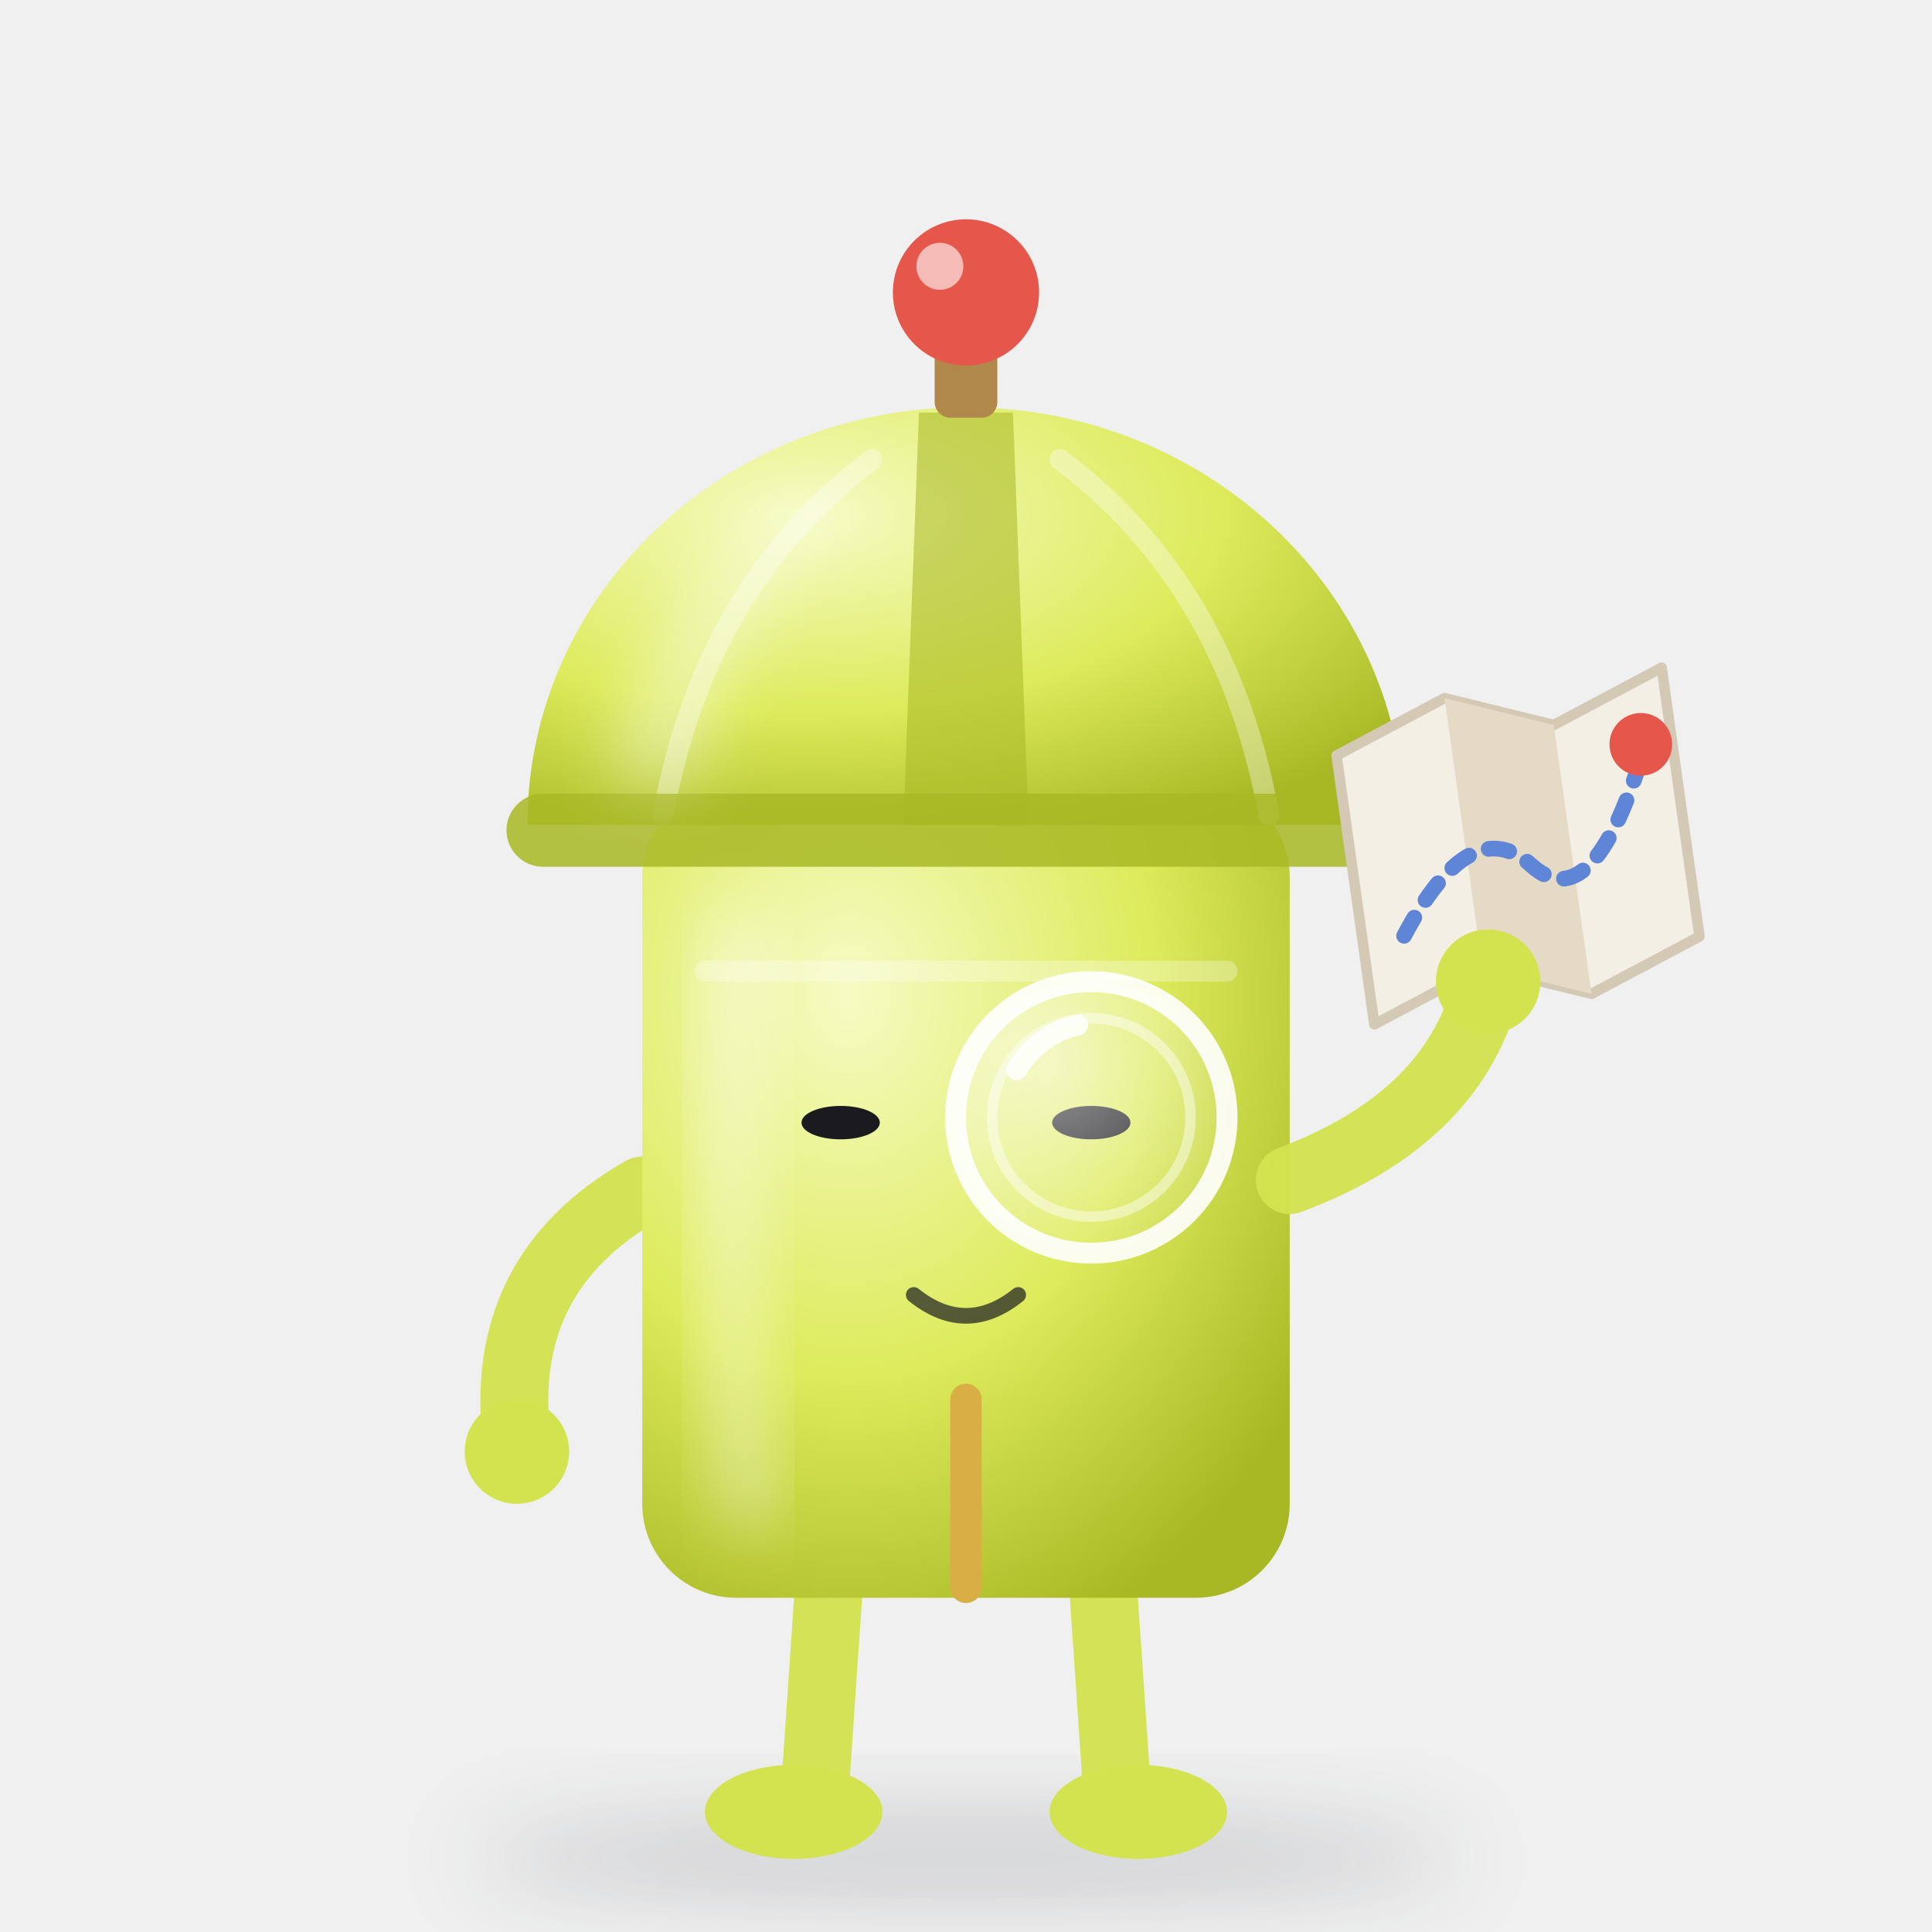
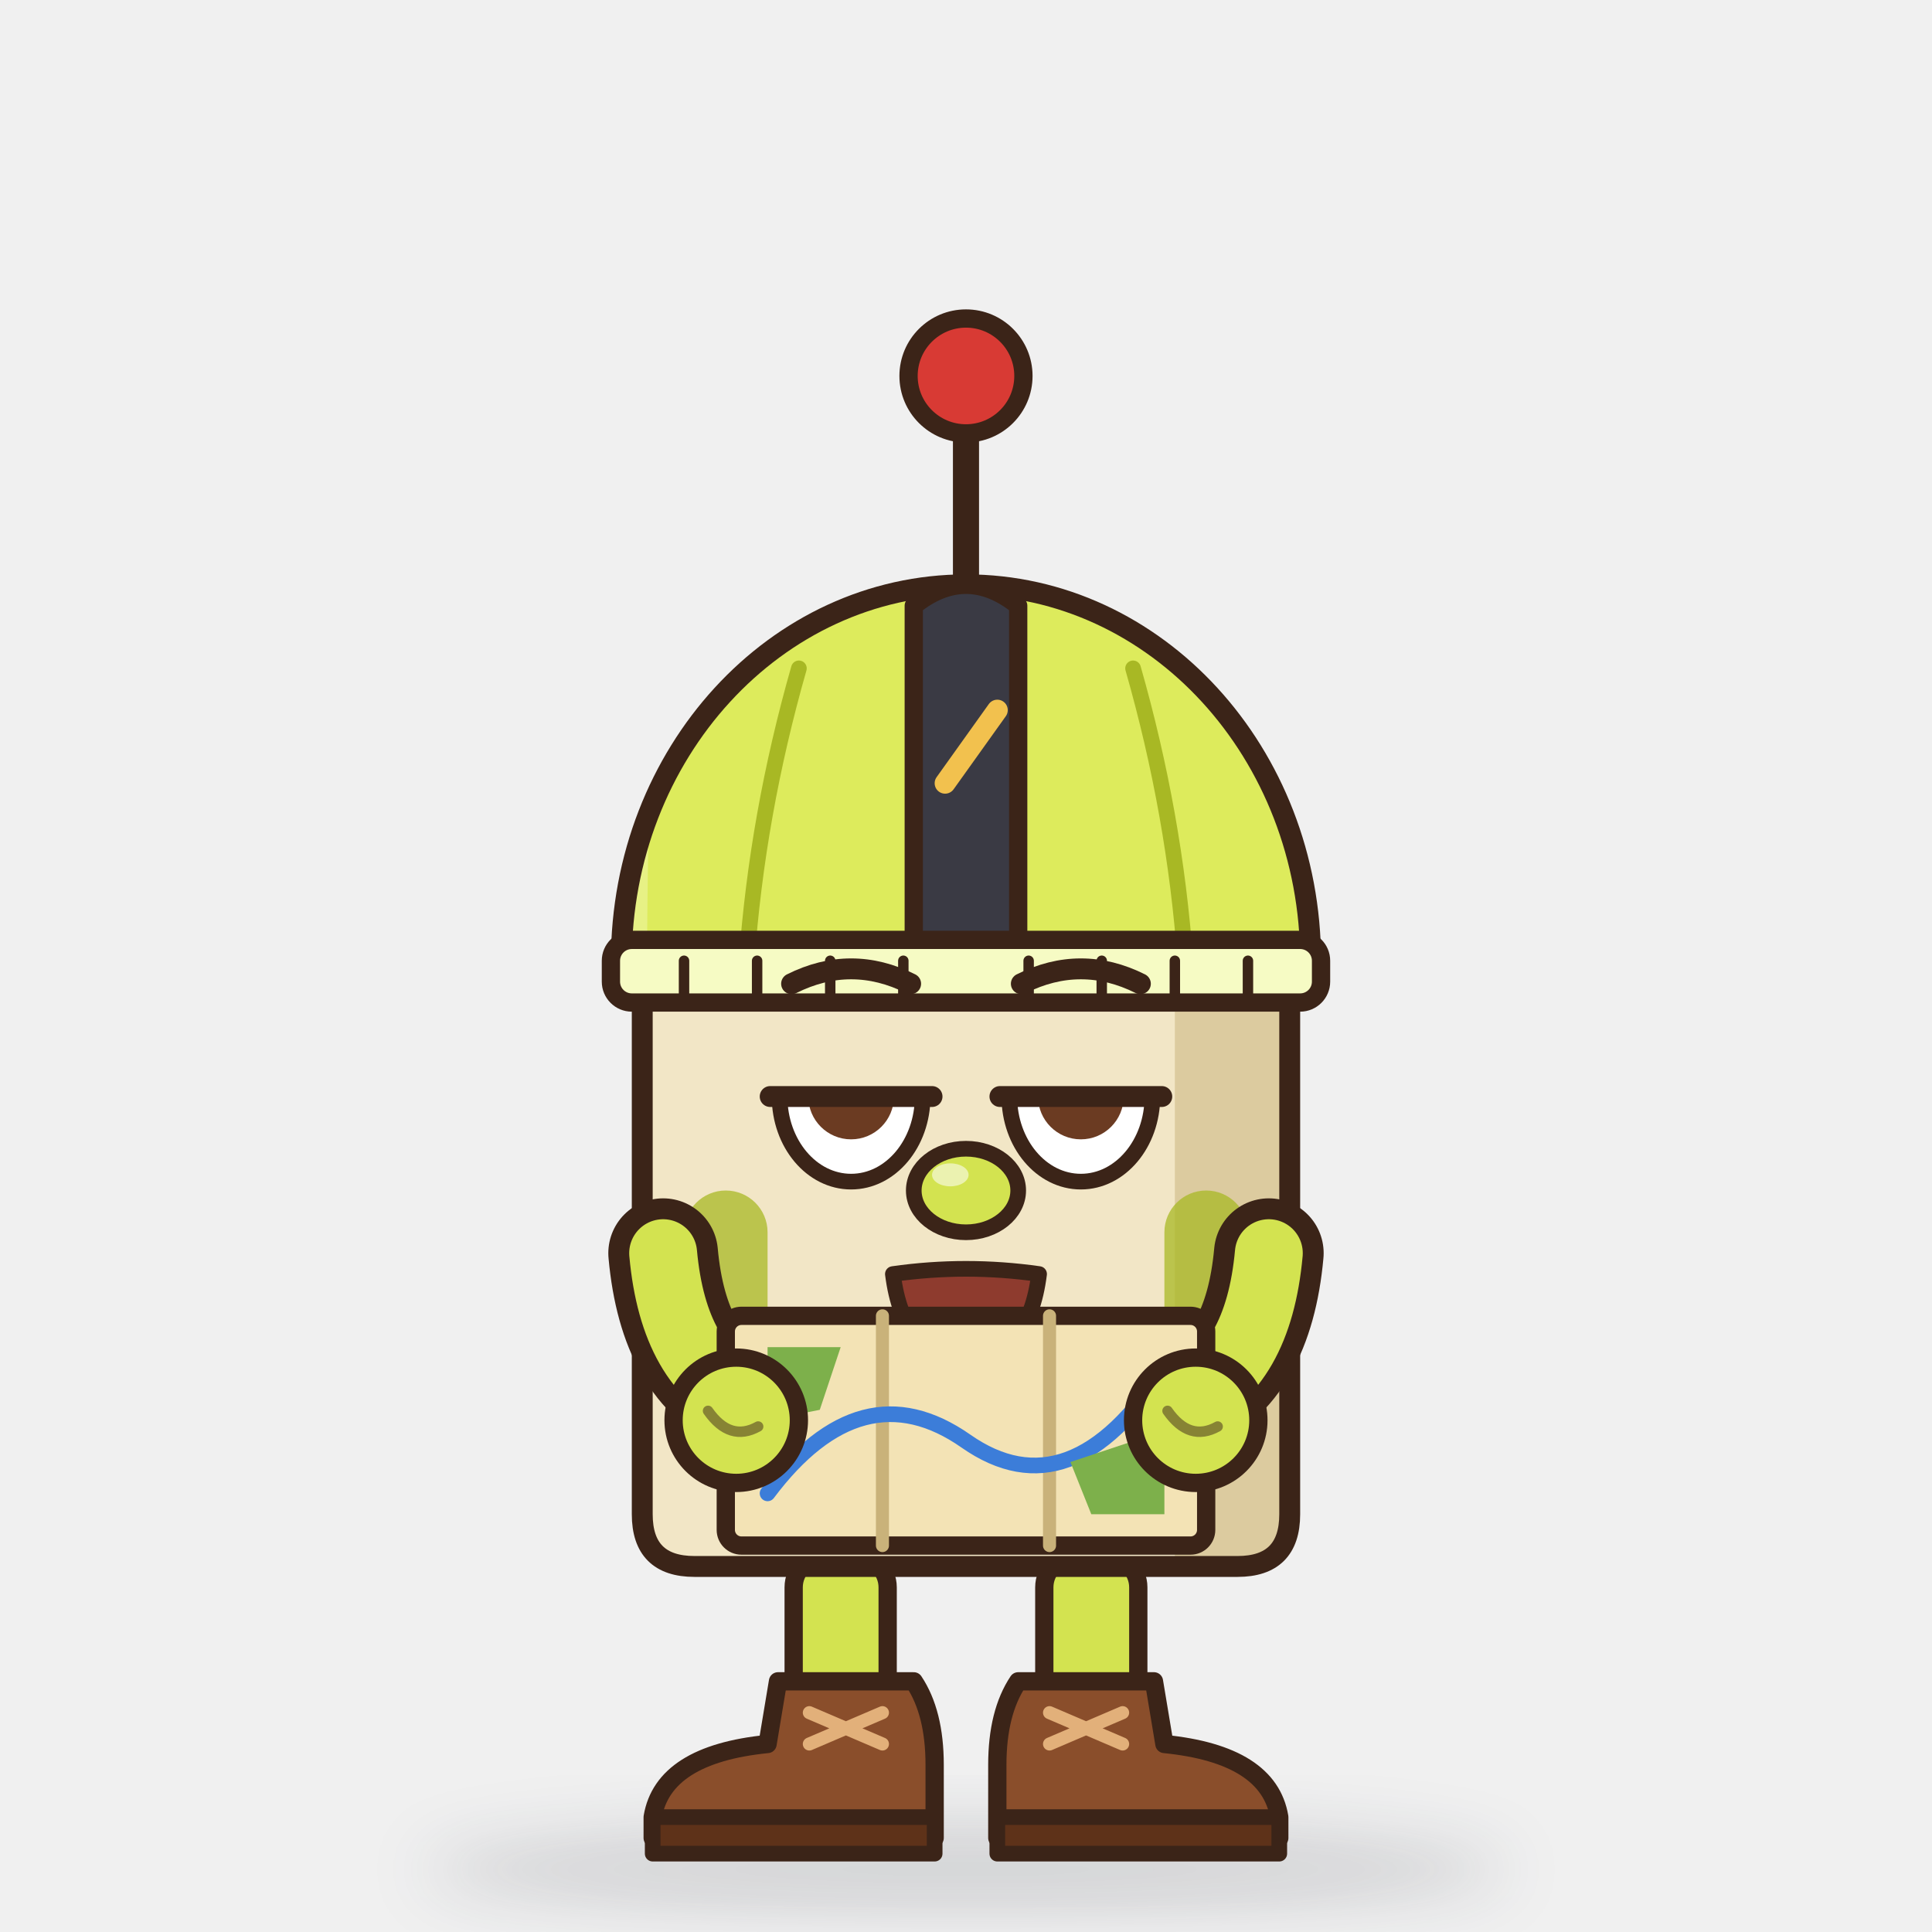
<svg xmlns="http://www.w3.org/2000/svg" viewBox="0 0 64 64" width="160" height="160" role="img" aria-label="Greenwich, Places, waiting">
  <defs>
-     <radialGradient id="sm-greenwich-b" cx="32%" cy="26%" r="85%">
-       <stop offset="0" stop-color="#F6FBC4" />
-       <stop offset=".55" stop-color="#DDEB5C" />
-       <stop offset="1" stop-color="#A8B824" />
-     </radialGradient>
-     <radialGradient id="sm-greenwich-l" cx="35%" cy="30%" r="75%">
-       <stop offset="0" stop-color="#fff" stop-opacity=".55" />
-       <stop offset="1" stop-color="#fff" stop-opacity=".08" />
-     </radialGradient>
-     <filter id="sm-greenwich-f" x="-20%" y="-20%" width="140%" height="140%">
+     <filter id="sm-greenwich-s" x="-50%" y="-50%" width="200%" height="200%">
      <feGaussianBlur stdDeviation="6" />
-     </filter>
-     <filter id="sm-greenwich-s" x="-50%" y="-50%" width="200%" height="200%">
-       <feGaussianBlur stdDeviation="8" />
    </filter>
  </defs>
  <g transform="scale(0.17297) translate(35 0)">
-     <ellipse cx="150" cy="356" rx="95" ry="10" fill="#1B2430" opacity=".14" filter="url(#sm-greenwich-s)" />
-     <path d="M124 300 L121 344" fill="none" stroke="#D3E350" stroke-width="13" stroke-linecap="round" stroke-linejoin="round" opacity=".96" />
-     <path d="M176 300 L179 344" fill="none" stroke="#D3E350" stroke-width="13" stroke-linecap="round" stroke-linejoin="round" opacity=".96" />
-     <ellipse cx="117" cy="347" rx="17" ry="9" fill="#D3E350" />
-     <ellipse cx="183" cy="347" rx="17" ry="9" fill="#D3E350" />
-     <path d="M88 228 Q60 244 64 276" fill="none" stroke="#D3E350" stroke-width="13" stroke-linecap="round" stroke-linejoin="round" opacity=".96" />
-     <circle cx="64" cy="278" r="10" fill="#D3E350" />
-     <rect x="88" y="150" width="124" height="156" rx="18" fill="url(#sm-greenwich-b)" />
-     <path d="M100 186 L200 186" fill="none" stroke="#fff" stroke-opacity=".3" stroke-width="4" stroke-linecap="round" stroke-linejoin="round" />
-     <path d="M66 158 A84 80 0 0 1 234 158 Z" fill="url(#sm-greenwich-b)" />
-     <path d="M92 156 Q100 112 132 88 M208 156 Q200 112 168 88" fill="none" stroke="#fff" stroke-opacity=".35" stroke-width="4" stroke-linecap="round" />
-     <path d="M141 79 L159 79 L162 158 L138 158 Z" fill="#A8B824" opacity=".55" />
-     <rect x="62" y="152" width="176" height="14" rx="7" fill="#A8B824" opacity=".85" />
-     <rect x="144" y="64" width="12" height="16" rx="3" fill="#B0894A" />
-     <circle cx="150" cy="56" r="14" fill="#E5574A" />
-     <circle cx="145" cy="51" r="4.5" fill="#fff" opacity=".6" />
-     <path d="M150 268 L150 304" stroke="#D9AE45" stroke-width="6" stroke-linecap="round" />
-     <path d="M82 150 A72 70 0 0 1 128 94 Q104 120 98 150 Z" fill="#fff" opacity=".42" filter="url(#sm-greenwich-f)" />
-     <path d="M100 176 Q96 236 104 292 L114 292 Q108 236 112 176 Z" fill="#fff" opacity=".42" filter="url(#sm-greenwich-f)" />
+     <ellipse cx="150" cy="358" rx="104" ry="9" fill="#1B2430" opacity=".14" filter="url(#sm-greenwich-s)" />
+     <rect x="117" y="298" width="18" height="32" rx="6" fill="#D3E350" stroke="#3B2418" stroke-width="3.5" />
+     <rect x="165" y="298" width="18" height="32" rx="6" fill="#D3E350" stroke="#3B2418" stroke-width="3.5" />
+     <path d="M140 322 L114 322 L112 334 Q92 336 90 348 L90 352 L144 352 L144 338 Q144 328 140 322 Z" fill="#8A4E2B" stroke="#3B2418" stroke-width="3.5" stroke-linejoin="round" />
+     <path d="M144 348 L90 348 L90 355 L144 355 Z" fill="#5E3219" stroke="#3B2418" stroke-width="3" stroke-linejoin="round" />
+     <path d="M134 328 L120 334 M120 328 L134 334" fill="none" stroke="#E2B07A" stroke-width="2.5" stroke-linecap="round" stroke-linejoin="round" />
+     <path d="M160 322 L186 322 L188 334 Q208 336 210 348 L210 352 L156 352 L156 338 Q156 328 160 322 Z" fill="#8A4E2B" stroke="#3B2418" stroke-width="3.5" stroke-linejoin="round" />
+     <path d="M156 348 L210 348 L210 355 L156 355 Z" fill="#5E3219" stroke="#3B2418" stroke-width="3" stroke-linejoin="round" />
+     <path d="M166 328 L180 334 M180 328 L166 334" fill="none" stroke="#E2B07A" stroke-width="2.5" stroke-linecap="round" stroke-linejoin="round" />
+     <path d="M150 112 L150 82" fill="none" stroke="#3B2418" stroke-width="5" stroke-linecap="round" stroke-linejoin="round" />
+     <circle cx="150" cy="72" r="11" fill="#D83A34" stroke="#3B2418" stroke-width="3.5" />
+     <clipPath id="sm-greenwich-c">
+       <path d="M84 184 A66 72 0 0 1 216 184 Z" />
+     </clipPath>
+     <path d="M84 184 A66 72 0 0 1 216 184 Z" fill="#DDEB5C" />
+     <g clip-path="url(#sm-greenwich-c)">
+       <path d="M200 0 L340 0 L340 370 L196 370 Q230 200 200 0 Z" fill="#A8B824" opacity="0.32" />
+       <path d="M0 0 L104 0 Q76 160 100 370 L0 370 Z" fill="#F6FBC4" opacity="0.4" />
+       <path d="M118 128 Q110 156 108 184 M182 128 Q190 156 192 184" fill="none" stroke="#A8B824" stroke-width="3" stroke-linecap="round" stroke-linejoin="round" />
+     </g>
+     <path d="M84 184 A66 72 0 0 1 216 184 Z" fill="none" stroke="#3B2418" stroke-width="4" stroke-linecap="round" stroke-linejoin="round" />
+     <path d="M140 184 L140 116 Q150 108 160 116 L160 184 Z" fill="#3A3A44" stroke="#3B2418" stroke-width="3.5" stroke-linejoin="round" stroke-linecap="round" />
+     <path d="M146 150 L156 136" fill="none" stroke="#F2C14E" stroke-width="4" stroke-linecap="round" stroke-linejoin="round" />
+     <clipPath id="sm-greenwich-d">
+       <path d="M88 184 L212 184 L212 290 Q212 300 202 300 L98 300 Q88 300 88 290 Z" />
+     </clipPath>
+     <path d="M88 184 L212 184 L212 290 Q212 300 202 300 L98 300 Q88 300 88 290 Z" fill="#F2E6C6" />
+     <g clip-path="url(#sm-greenwich-d)">
+       <path d="M190 180 L240 180 L240 300 L190 300 Z" fill="#DCCB9F" />
+     </g>
+     <path d="M88 184 L212 184 L212 290 Q212 300 202 300 L98 300 Q88 300 88 290 Z" fill="none" stroke="#3B2418" stroke-width="4" stroke-linecap="round" stroke-linejoin="round" />
+     <rect x="82" y="180" width="136" height="12" rx="4" fill="#F6FBC4" stroke="#3B2418" stroke-width="3.5" />
+     <path d="M96 184 L96 192 M110 184 L110 192 M124 184 L124 192 M138 184 L138 192 M162 184 L162 192 M176 184 L176 192 M190 184 L190 192 M204 184 L204 192" fill="none" stroke="#3B2418" stroke-width="2" stroke-linecap="round" stroke-linejoin="round" />
+     <path d="M96 256 L96 236 A8 8 0 0 1 112 236 L112 256 Z M188 256 L188 236 A8 8 0 0 1 204 236 L204 256 Z" fill="#A8B824" opacity="0.75" />
+     <ellipse cx="150" cy="228" rx="10" ry="8" fill="#D3E350" stroke="#3B2418" stroke-width="3" />
+     <ellipse cx="147" cy="225" rx="3.5" ry="2.2" fill="#fff" opacity=".55" />
    <g class="sm-blink">
-       <ellipse cx="126" cy="215" rx="7.5" ry="3.2" fill="#1B1B1F" />
-       <ellipse cx="174" cy="215" rx="7.5" ry="3.2" fill="#1B1B1F" />
+       <path d="M114.3 210 A13.7 16.3 0 0 0 141.7 210 Z" fill="#fff" stroke="#3B2418" stroke-width="3" stroke-linejoin="round" />
+       <path d="M119.8 210 A8.2 8.2 0 0 0 136.2 210 Z" fill="#6B3B22" />
+       <path d="M112.5 210 L143.5 210" stroke="#3B2418" stroke-width="4" stroke-linecap="round" />
+       <path d="M158.3 210 A13.7 16.3 0 0 0 185.7 210 Z" fill="#fff" stroke="#3B2418" stroke-width="3" stroke-linejoin="round" />
+       <path d="M163.8 210 A8.2 8.2 0 0 0 180.2 210 Z" fill="#6B3B22" />
+       <path d="M156.5 210 L187.5 210" stroke="#3B2418" stroke-width="4" stroke-linecap="round" />
    </g>
-     <circle cx="174" cy="214" r="26" fill="url(#sm-greenwich-l)" stroke="#fff" stroke-opacity=".9" stroke-width="4" />
-     <circle cx="174" cy="214" r="19" fill="none" stroke="#fff" stroke-opacity=".45" stroke-width="2" />
-     <path d="M159.7 204.9 A18.2 18.2 0 0 1 171.4 196.32" fill="none" stroke="#fff" stroke-width="4" stroke-linecap="round" opacity=".85" />
-     <path d="M140 248 Q150 256 160 248" fill="none" stroke="#1B1B1F" stroke-width="3" stroke-linecap="round" opacity=".7" />
-     <path d="M212 226 Q244 214 250 188" fill="none" stroke="#D3E350" stroke-width="13" stroke-linecap="round" stroke-linejoin="round" opacity=".96" />
-     <g transform="rotate(-8 256 164)">
-       <path d="M224 140 L246 132 L266 140 L288 132 L288 184 L266 192 L246 184 L224 192 Z" fill="#F4EFE4" stroke="#D3C9B5" stroke-width="2" stroke-linejoin="round" />
-       <path d="M246 132 L246 184 L266 192 L266 140 Z" fill="#E4DAC6" />
-       <path d="M232 176 Q248 154 258 166 T282 148" fill="none" stroke="#5F86D6" stroke-width="3" stroke-dasharray="4 4" stroke-linecap="round" />
-       <circle cx="282" cy="146" r="6" fill="#E5574A" />
-     </g>
-     <circle cx="250" cy="188" r="10" fill="#D3E350" />
+     <path d="M116.6 188.4 Q128 182.7 139.4 188.4 M183.4 188.4 Q172 182.7 160.6 188.4" fill="none" stroke="#3B2418" stroke-width="4" stroke-linecap="round" />
+     <path d="M136 244 Q150 242 164 244 Q162 260 150 260 Q138 260 136 244 Z" fill="#8E3B2E" stroke="#3B2418" stroke-width="3" stroke-linejoin="round" />
+     <path d="M143 256 Q150 250 157 256 Q150 260 143 256 Z" fill="#E58A86" />
+     <path d="M92 240 Q94 262 108 268" fill="none" stroke="#3B2418" stroke-width="21" stroke-linecap="round" stroke-linejoin="round" />
+     <path d="M92 240 Q94 262 108 268" fill="none" stroke="#D3E350" stroke-width="13" stroke-linecap="round" stroke-linejoin="round" />
+     <path d="M208 240 Q206 262 192 268" fill="none" stroke="#3B2418" stroke-width="21" stroke-linecap="round" stroke-linejoin="round" />
+     <path d="M208 240 Q206 262 192 268" fill="none" stroke="#D3E350" stroke-width="13" stroke-linecap="round" stroke-linejoin="round" />
+     <rect x="104" y="252" width="92" height="44" rx="3" fill="#F3E3B5" stroke="#3B2418" stroke-width="3.5" />
+     <path d="M134 252 L134 296 M166 252 L166 296" fill="none" stroke="#C9B27A" stroke-width="2.5" stroke-linecap="round" stroke-linejoin="round" />
+     <path d="M112 286 Q130 262 150 276 Q170 290 188 262" fill="none" stroke="#3C7DD9" stroke-width="3" stroke-linecap="round" stroke-linejoin="round" />
+     <path d="M112 258 L126 258 L122 270 L112 272 Z M170 280 L188 274 L188 290 L174 290 Z" fill="#7DB04B" />
+     <circle cx="106" cy="272" r="12" fill="#D3E350" stroke="#3B2418" stroke-width="3.5" />
+     <path d="M100.6 270.2 Q104.8 276.2 110.2 273.2" fill="none" stroke="#3B2418" stroke-width="2" stroke-linecap="round" opacity=".5" />
+     <circle cx="194" cy="272" r="12" fill="#D3E350" stroke="#3B2418" stroke-width="3.5" />
+     <path d="M188.6 270.2 Q192.8 276.2 198.2 273.2" fill="none" stroke="#3B2418" stroke-width="2" stroke-linecap="round" opacity=".5" />
  </g>
</svg>
